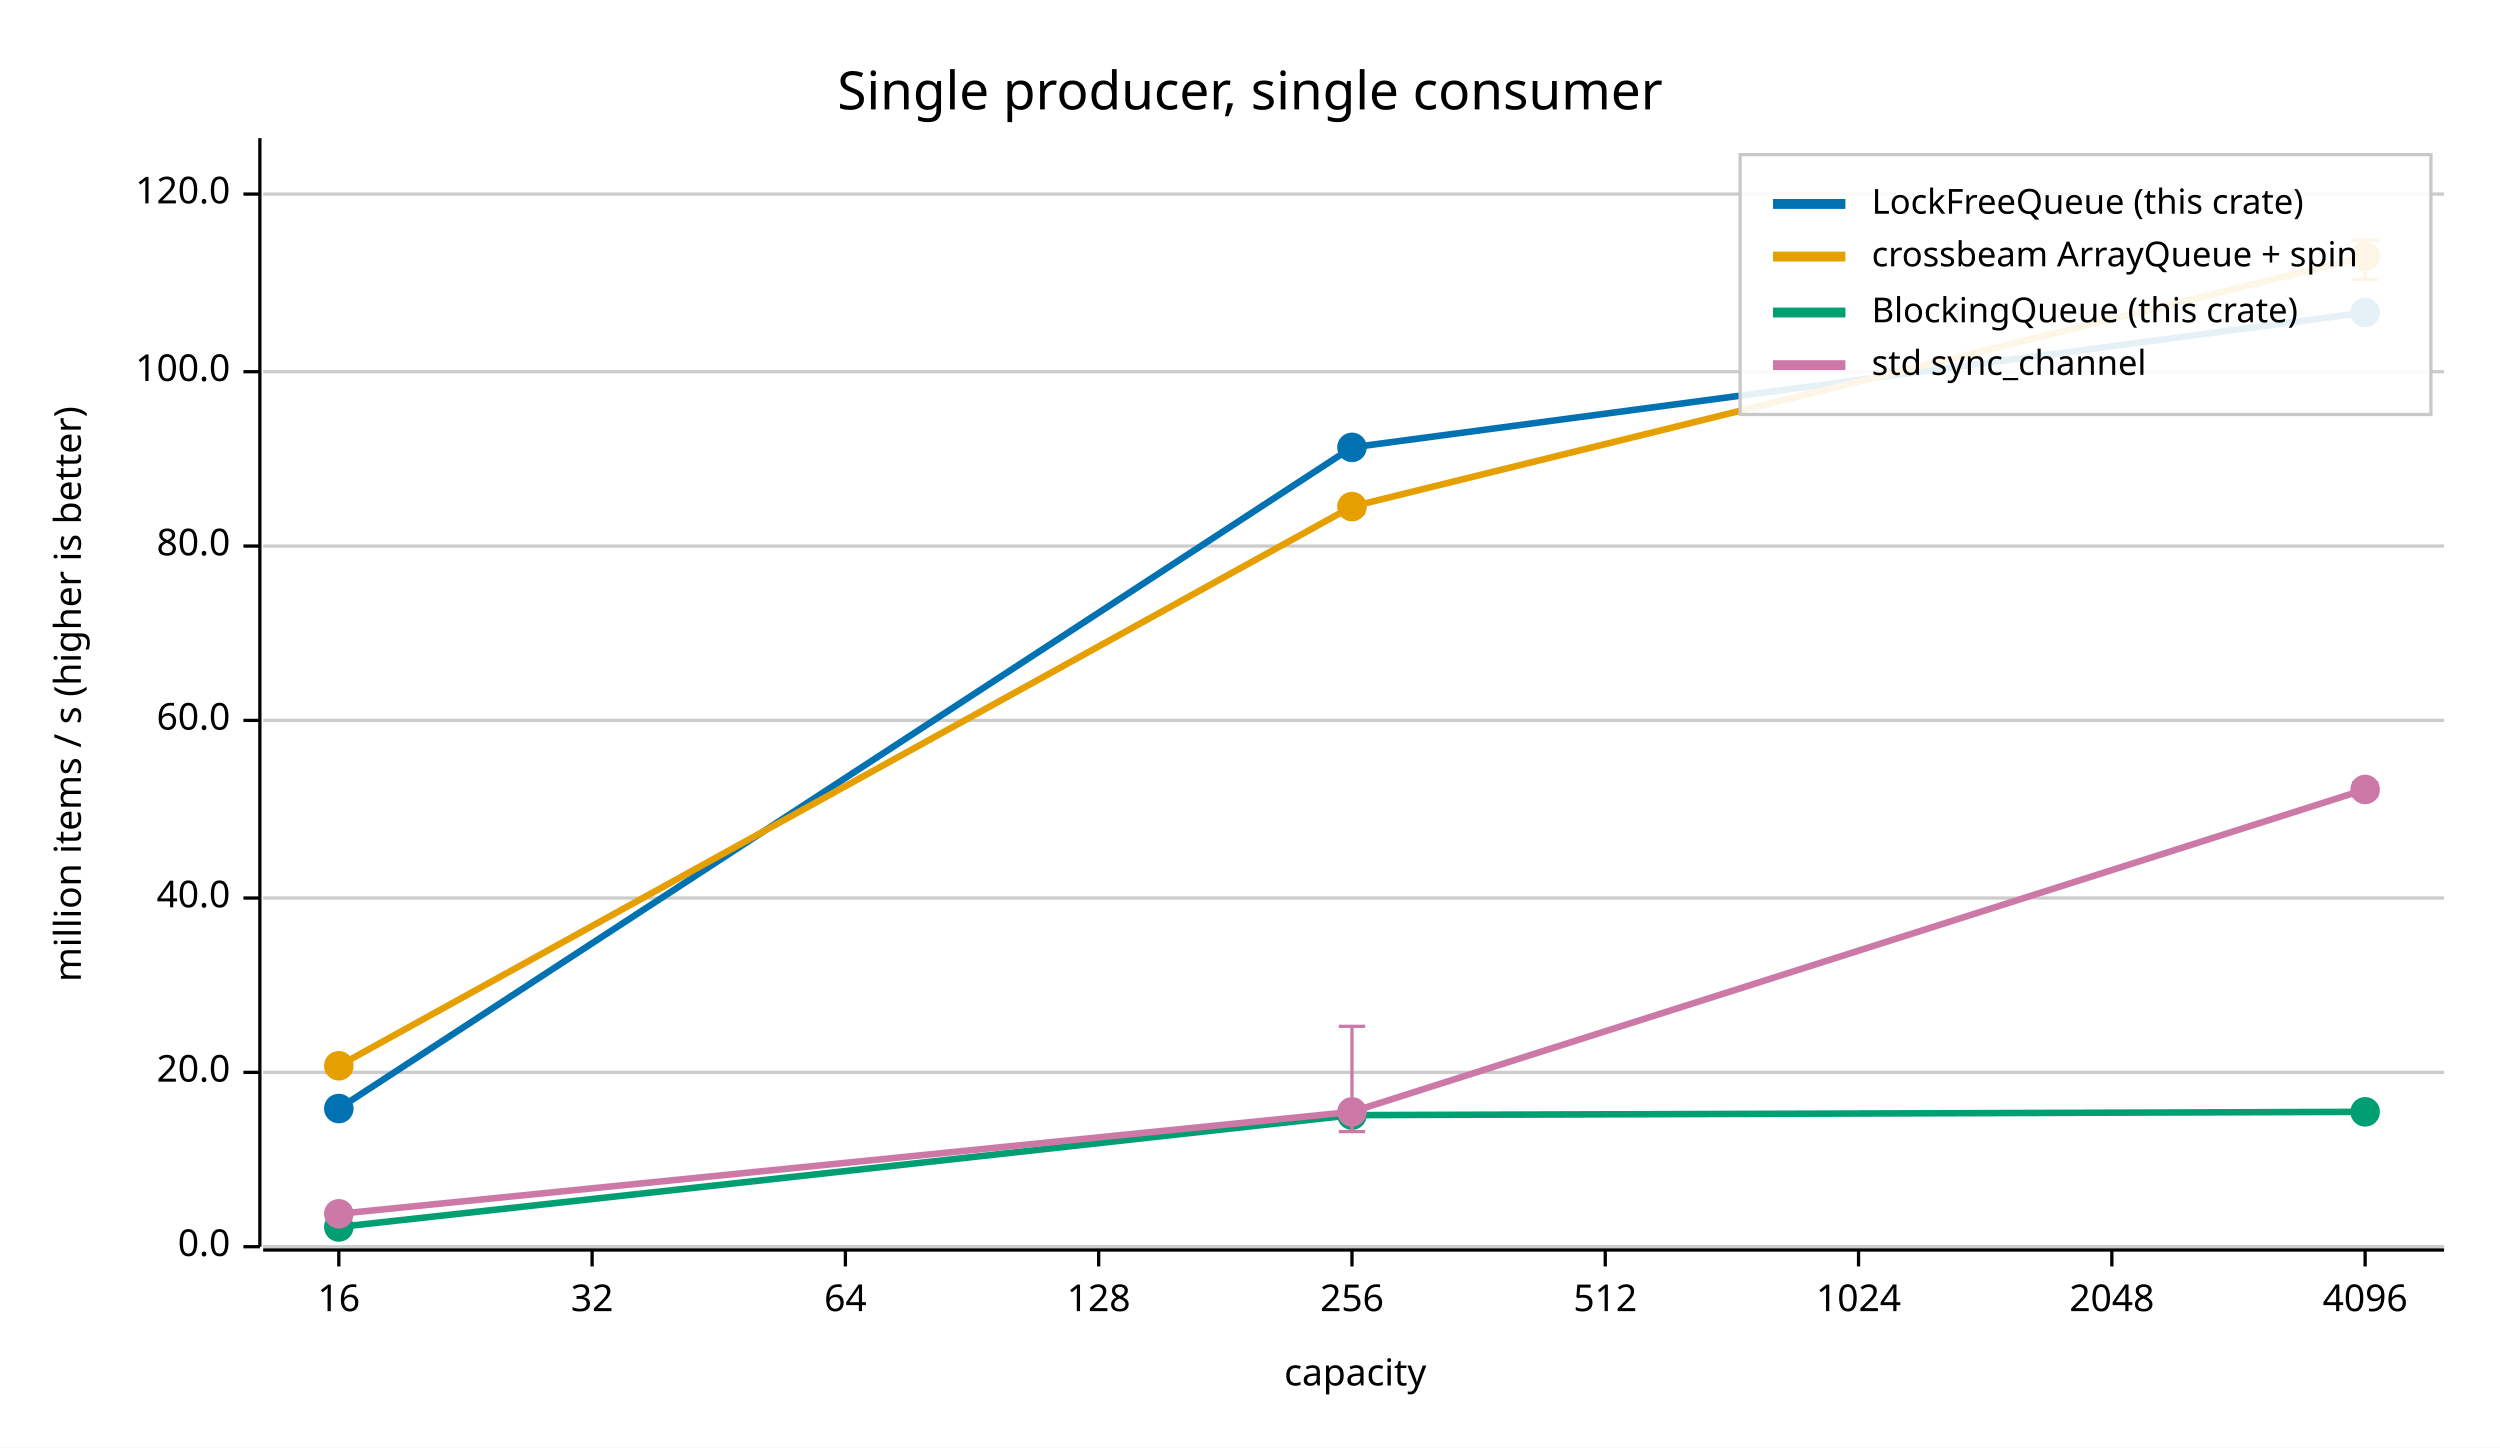
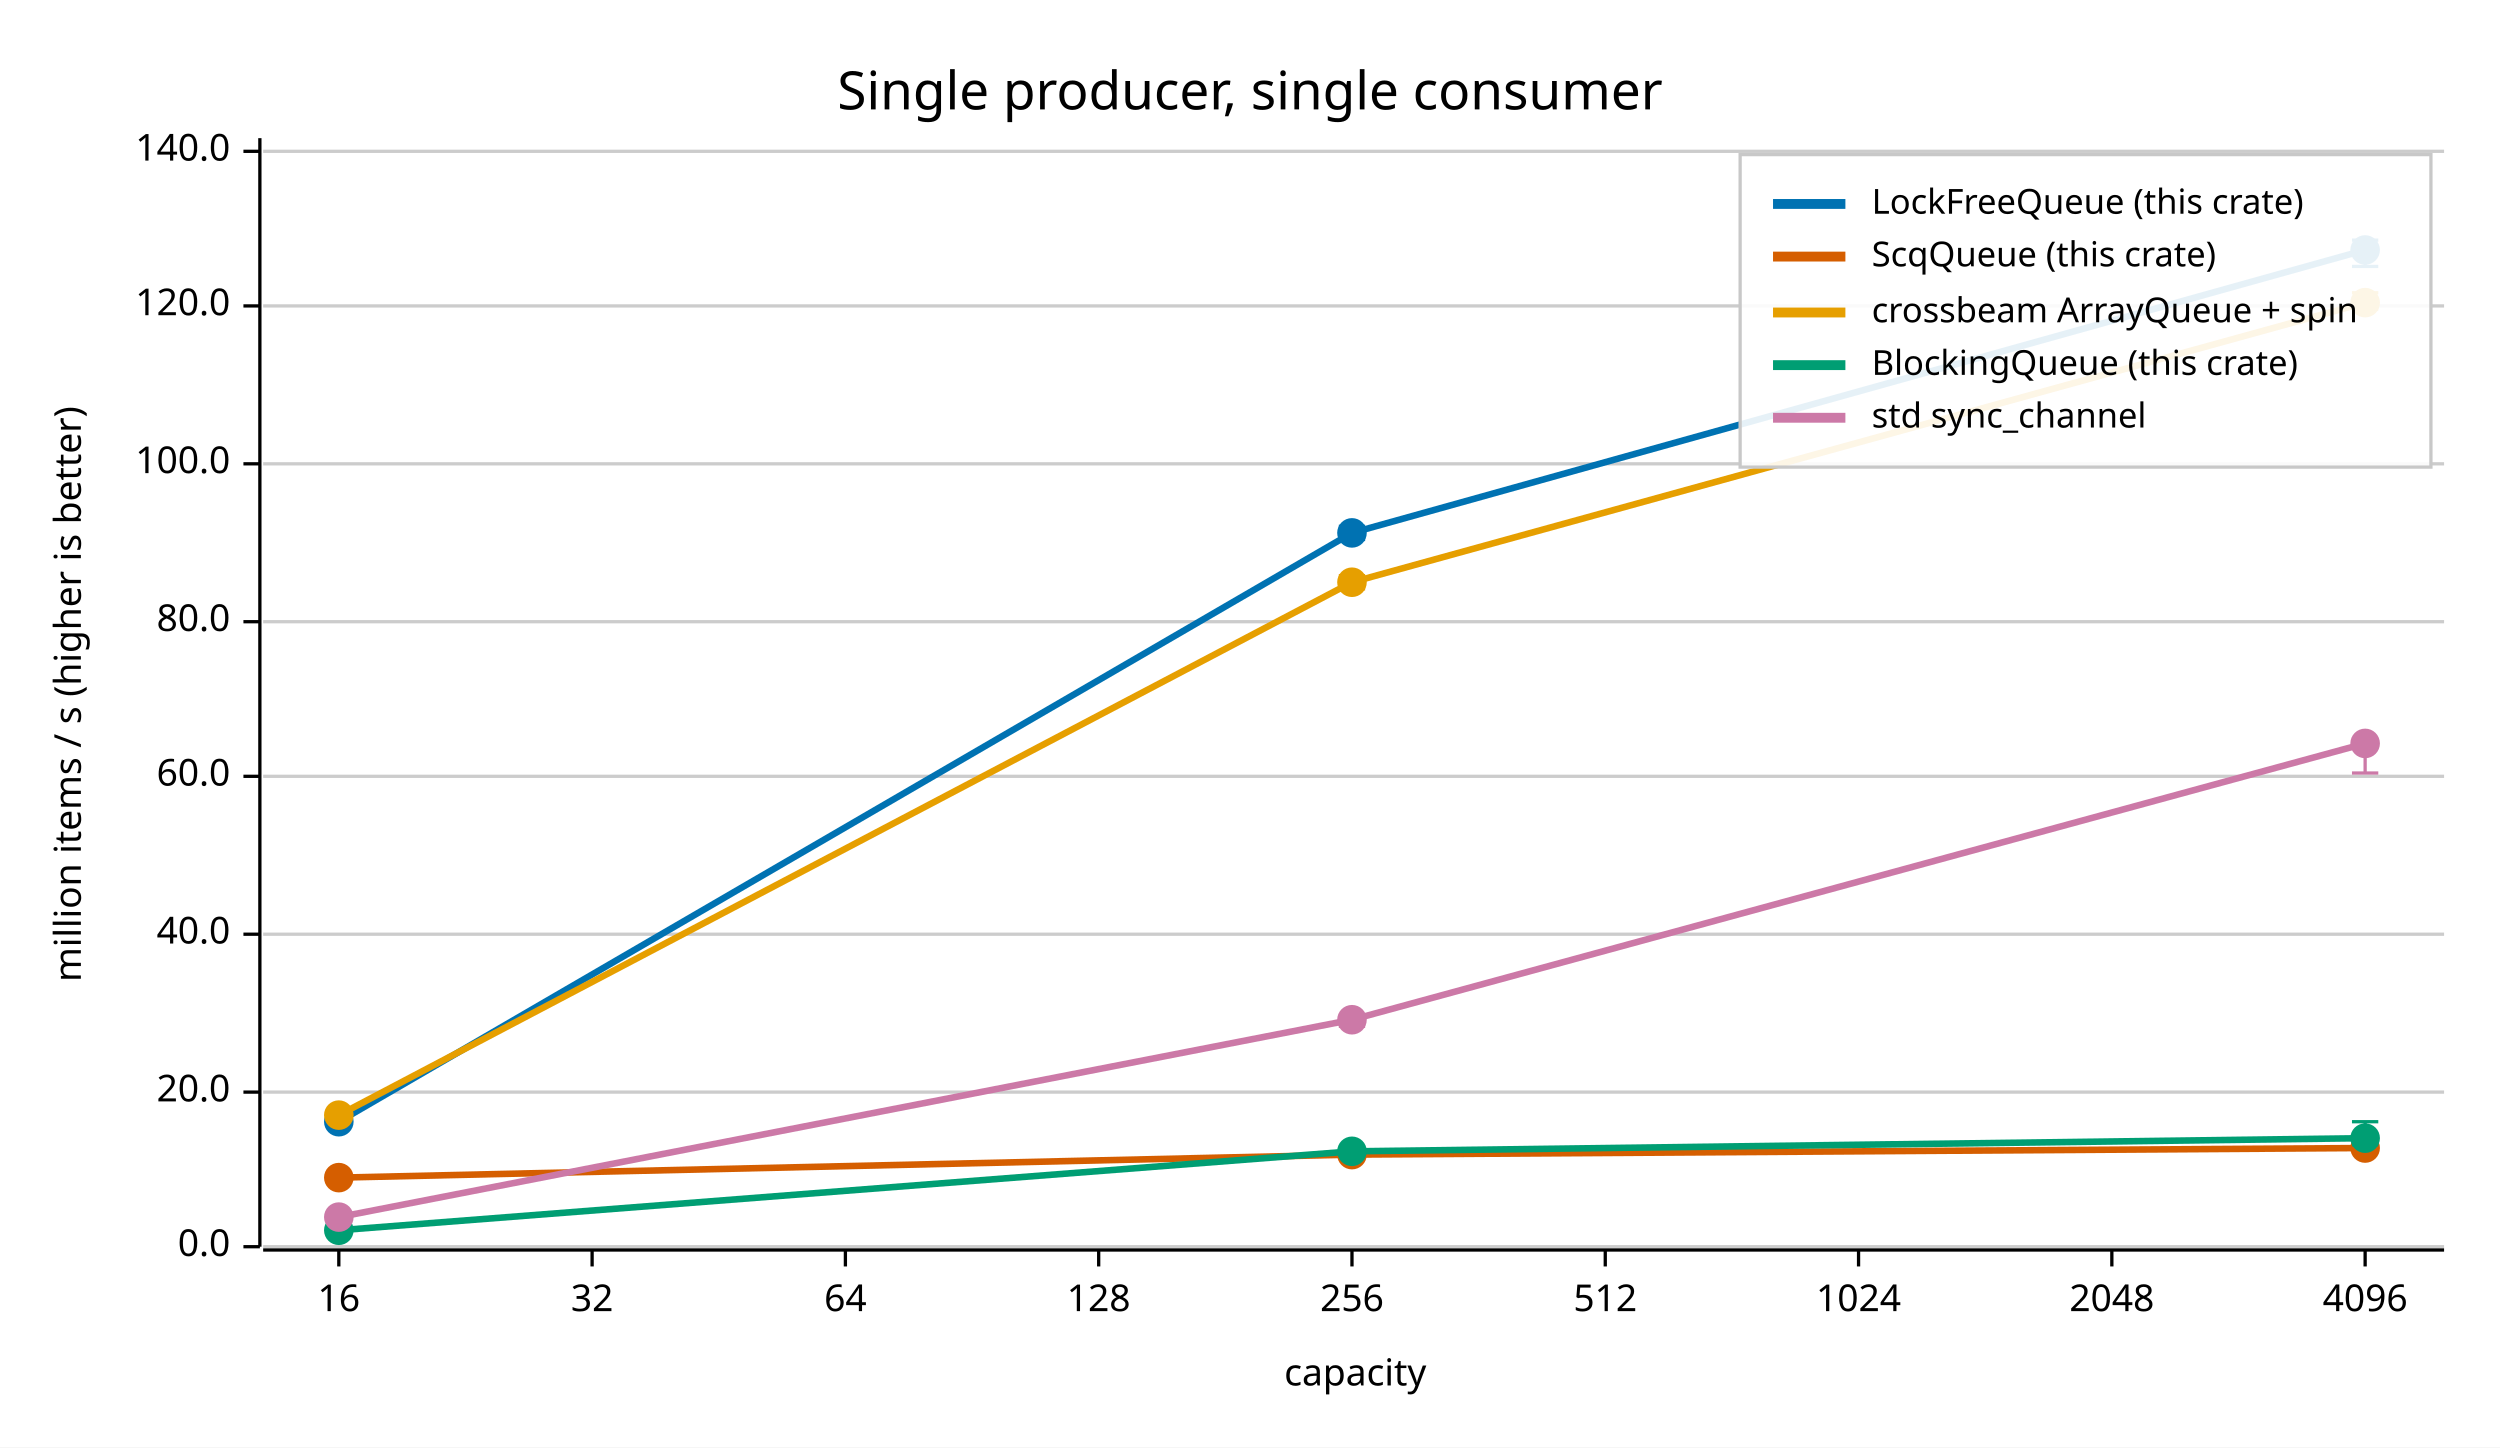
<svg xmlns="http://www.w3.org/2000/svg" width="760" height="440" viewBox="0 0 760 440">
  <rect x="0" y="0" width="760" height="440" opacity="1" fill="#FFFFFF" stroke="none" />
  <text x="380" y="21" dy="0.76em" text-anchor="middle" font-family="sans-serif" font-size="16.129" opacity="1" fill="#000000">
Single producer, single consumer
</text>
  <line opacity="1" stroke="#FFFFFF" stroke-width="1" x1="80" y1="379" x2="743" y2="379" />
-   <line opacity="1" stroke="#FFFFFF" stroke-width="1" x1="80" y1="374" x2="743" y2="374" />
-   <line opacity="1" stroke="#FFFFFF" stroke-width="1" x1="80" y1="369" x2="743" y2="369" />
-   <line opacity="1" stroke="#FFFFFF" stroke-width="1" x1="80" y1="363" x2="743" y2="363" />
-   <line opacity="1" stroke="#FFFFFF" stroke-width="1" x1="80" y1="358" x2="743" y2="358" />
-   <line opacity="1" stroke="#FFFFFF" stroke-width="1" x1="80" y1="353" x2="743" y2="353" />
-   <line opacity="1" stroke="#FFFFFF" stroke-width="1" x1="80" y1="347" x2="743" y2="347" />
-   <line opacity="1" stroke="#FFFFFF" stroke-width="1" x1="80" y1="342" x2="743" y2="342" />
+   <line opacity="1" stroke="#FFFFFF" stroke-width="1" x1="80" y1="375" x2="743" y2="375" />
+   <line opacity="1" stroke="#FFFFFF" stroke-width="1" x1="80" y1="370" x2="743" y2="370" />
+   <line opacity="1" stroke="#FFFFFF" stroke-width="1" x1="80" y1="365" x2="743" y2="365" />
+   <line opacity="1" stroke="#FFFFFF" stroke-width="1" x1="80" y1="360" x2="743" y2="360" />
+   <line opacity="1" stroke="#FFFFFF" stroke-width="1" x1="80" y1="356" x2="743" y2="356" />
+   <line opacity="1" stroke="#FFFFFF" stroke-width="1" x1="80" y1="351" x2="743" y2="351" />
+   <line opacity="1" stroke="#FFFFFF" stroke-width="1" x1="80" y1="346" x2="743" y2="346" />
+   <line opacity="1" stroke="#FFFFFF" stroke-width="1" x1="80" y1="341" x2="743" y2="341" />
  <line opacity="1" stroke="#FFFFFF" stroke-width="1" x1="80" y1="337" x2="743" y2="337" />
-   <line opacity="1" stroke="#FFFFFF" stroke-width="1" x1="80" y1="331" x2="743" y2="331" />
-   <line opacity="1" stroke="#FFFFFF" stroke-width="1" x1="80" y1="326" x2="743" y2="326" />
-   <line opacity="1" stroke="#FFFFFF" stroke-width="1" x1="80" y1="321" x2="743" y2="321" />
-   <line opacity="1" stroke="#FFFFFF" stroke-width="1" x1="80" y1="315" x2="743" y2="315" />
-   <line opacity="1" stroke="#FFFFFF" stroke-width="1" x1="80" y1="310" x2="743" y2="310" />
-   <line opacity="1" stroke="#FFFFFF" stroke-width="1" x1="80" y1="305" x2="743" y2="305" />
-   <line opacity="1" stroke="#FFFFFF" stroke-width="1" x1="80" y1="299" x2="743" y2="299" />
+   <line opacity="1" stroke="#FFFFFF" stroke-width="1" x1="80" y1="332" x2="743" y2="332" />
+   <line opacity="1" stroke="#FFFFFF" stroke-width="1" x1="80" y1="327" x2="743" y2="327" />
+   <line opacity="1" stroke="#FFFFFF" stroke-width="1" x1="80" y1="322" x2="743" y2="322" />
+   <line opacity="1" stroke="#FFFFFF" stroke-width="1" x1="80" y1="318" x2="743" y2="318" />
+   <line opacity="1" stroke="#FFFFFF" stroke-width="1" x1="80" y1="313" x2="743" y2="313" />
+   <line opacity="1" stroke="#FFFFFF" stroke-width="1" x1="80" y1="308" x2="743" y2="308" />
+   <line opacity="1" stroke="#FFFFFF" stroke-width="1" x1="80" y1="303" x2="743" y2="303" />
+   <line opacity="1" stroke="#FFFFFF" stroke-width="1" x1="80" y1="298" x2="743" y2="298" />
  <line opacity="1" stroke="#FFFFFF" stroke-width="1" x1="80" y1="294" x2="743" y2="294" />
  <line opacity="1" stroke="#FFFFFF" stroke-width="1" x1="80" y1="289" x2="743" y2="289" />
-   <line opacity="1" stroke="#FFFFFF" stroke-width="1" x1="80" y1="283" x2="743" y2="283" />
-   <line opacity="1" stroke="#FFFFFF" stroke-width="1" x1="80" y1="278" x2="743" y2="278" />
-   <line opacity="1" stroke="#FFFFFF" stroke-width="1" x1="80" y1="273" x2="743" y2="273" />
-   <line opacity="1" stroke="#FFFFFF" stroke-width="1" x1="80" y1="267" x2="743" y2="267" />
-   <line opacity="1" stroke="#FFFFFF" stroke-width="1" x1="80" y1="262" x2="743" y2="262" />
-   <line opacity="1" stroke="#FFFFFF" stroke-width="1" x1="80" y1="257" x2="743" y2="257" />
+   <line opacity="1" stroke="#FFFFFF" stroke-width="1" x1="80" y1="284" x2="743" y2="284" />
+   <line opacity="1" stroke="#FFFFFF" stroke-width="1" x1="80" y1="279" x2="743" y2="279" />
+   <line opacity="1" stroke="#FFFFFF" stroke-width="1" x1="80" y1="275" x2="743" y2="275" />
+   <line opacity="1" stroke="#FFFFFF" stroke-width="1" x1="80" y1="270" x2="743" y2="270" />
+   <line opacity="1" stroke="#FFFFFF" stroke-width="1" x1="80" y1="265" x2="743" y2="265" />
+   <line opacity="1" stroke="#FFFFFF" stroke-width="1" x1="80" y1="260" x2="743" y2="260" />
+   <line opacity="1" stroke="#FFFFFF" stroke-width="1" x1="80" y1="256" x2="743" y2="256" />
  <line opacity="1" stroke="#FFFFFF" stroke-width="1" x1="80" y1="251" x2="743" y2="251" />
  <line opacity="1" stroke="#FFFFFF" stroke-width="1" x1="80" y1="246" x2="743" y2="246" />
  <line opacity="1" stroke="#FFFFFF" stroke-width="1" x1="80" y1="241" x2="743" y2="241" />
-   <line opacity="1" stroke="#FFFFFF" stroke-width="1" x1="80" y1="235" x2="743" y2="235" />
-   <line opacity="1" stroke="#FFFFFF" stroke-width="1" x1="80" y1="230" x2="743" y2="230" />
-   <line opacity="1" stroke="#FFFFFF" stroke-width="1" x1="80" y1="225" x2="743" y2="225" />
-   <line opacity="1" stroke="#FFFFFF" stroke-width="1" x1="80" y1="219" x2="743" y2="219" />
-   <line opacity="1" stroke="#FFFFFF" stroke-width="1" x1="80" y1="214" x2="743" y2="214" />
-   <line opacity="1" stroke="#FFFFFF" stroke-width="1" x1="80" y1="209" x2="743" y2="209" />
+   <line opacity="1" stroke="#FFFFFF" stroke-width="1" x1="80" y1="236" x2="743" y2="236" />
+   <line opacity="1" stroke="#FFFFFF" stroke-width="1" x1="80" y1="232" x2="743" y2="232" />
+   <line opacity="1" stroke="#FFFFFF" stroke-width="1" x1="80" y1="227" x2="743" y2="227" />
+   <line opacity="1" stroke="#FFFFFF" stroke-width="1" x1="80" y1="222" x2="743" y2="222" />
+   <line opacity="1" stroke="#FFFFFF" stroke-width="1" x1="80" y1="217" x2="743" y2="217" />
+   <line opacity="1" stroke="#FFFFFF" stroke-width="1" x1="80" y1="213" x2="743" y2="213" />
+   <line opacity="1" stroke="#FFFFFF" stroke-width="1" x1="80" y1="208" x2="743" y2="208" />
  <line opacity="1" stroke="#FFFFFF" stroke-width="1" x1="80" y1="203" x2="743" y2="203" />
  <line opacity="1" stroke="#FFFFFF" stroke-width="1" x1="80" y1="198" x2="743" y2="198" />
-   <line opacity="1" stroke="#FFFFFF" stroke-width="1" x1="80" y1="193" x2="743" y2="193" />
-   <line opacity="1" stroke="#FFFFFF" stroke-width="1" x1="80" y1="187" x2="743" y2="187" />
-   <line opacity="1" stroke="#FFFFFF" stroke-width="1" x1="80" y1="182" x2="743" y2="182" />
-   <line opacity="1" stroke="#FFFFFF" stroke-width="1" x1="80" y1="177" x2="743" y2="177" />
-   <line opacity="1" stroke="#FFFFFF" stroke-width="1" x1="80" y1="171" x2="743" y2="171" />
-   <line opacity="1" stroke="#FFFFFF" stroke-width="1" x1="80" y1="166" x2="743" y2="166" />
-   <line opacity="1" stroke="#FFFFFF" stroke-width="1" x1="80" y1="161" x2="743" y2="161" />
+   <line opacity="1" stroke="#FFFFFF" stroke-width="1" x1="80" y1="194" x2="743" y2="194" />
+   <line opacity="1" stroke="#FFFFFF" stroke-width="1" x1="80" y1="189" x2="743" y2="189" />
+   <line opacity="1" stroke="#FFFFFF" stroke-width="1" x1="80" y1="184" x2="743" y2="184" />
+   <line opacity="1" stroke="#FFFFFF" stroke-width="1" x1="80" y1="179" x2="743" y2="179" />
+   <line opacity="1" stroke="#FFFFFF" stroke-width="1" x1="80" y1="174" x2="743" y2="174" />
+   <line opacity="1" stroke="#FFFFFF" stroke-width="1" x1="80" y1="170" x2="743" y2="170" />
+   <line opacity="1" stroke="#FFFFFF" stroke-width="1" x1="80" y1="165" x2="743" y2="165" />
+   <line opacity="1" stroke="#FFFFFF" stroke-width="1" x1="80" y1="160" x2="743" y2="160" />
  <line opacity="1" stroke="#FFFFFF" stroke-width="1" x1="80" y1="155" x2="743" y2="155" />
-   <line opacity="1" stroke="#FFFFFF" stroke-width="1" x1="80" y1="150" x2="743" y2="150" />
-   <line opacity="1" stroke="#FFFFFF" stroke-width="1" x1="80" y1="145" x2="743" y2="145" />
-   <line opacity="1" stroke="#FFFFFF" stroke-width="1" x1="80" y1="139" x2="743" y2="139" />
-   <line opacity="1" stroke="#FFFFFF" stroke-width="1" x1="80" y1="134" x2="743" y2="134" />
-   <line opacity="1" stroke="#FFFFFF" stroke-width="1" x1="80" y1="129" x2="743" y2="129" />
-   <line opacity="1" stroke="#FFFFFF" stroke-width="1" x1="80" y1="123" x2="743" y2="123" />
-   <line opacity="1" stroke="#FFFFFF" stroke-width="1" x1="80" y1="118" x2="743" y2="118" />
+   <line opacity="1" stroke="#FFFFFF" stroke-width="1" x1="80" y1="151" x2="743" y2="151" />
+   <line opacity="1" stroke="#FFFFFF" stroke-width="1" x1="80" y1="146" x2="743" y2="146" />
+   <line opacity="1" stroke="#FFFFFF" stroke-width="1" x1="80" y1="141" x2="743" y2="141" />
+   <line opacity="1" stroke="#FFFFFF" stroke-width="1" x1="80" y1="136" x2="743" y2="136" />
+   <line opacity="1" stroke="#FFFFFF" stroke-width="1" x1="80" y1="132" x2="743" y2="132" />
+   <line opacity="1" stroke="#FFFFFF" stroke-width="1" x1="80" y1="127" x2="743" y2="127" />
+   <line opacity="1" stroke="#FFFFFF" stroke-width="1" x1="80" y1="122" x2="743" y2="122" />
+   <line opacity="1" stroke="#FFFFFF" stroke-width="1" x1="80" y1="117" x2="743" y2="117" />
  <line opacity="1" stroke="#FFFFFF" stroke-width="1" x1="80" y1="113" x2="743" y2="113" />
-   <line opacity="1" stroke="#FFFFFF" stroke-width="1" x1="80" y1="107" x2="743" y2="107" />
-   <line opacity="1" stroke="#FFFFFF" stroke-width="1" x1="80" y1="102" x2="743" y2="102" />
-   <line opacity="1" stroke="#FFFFFF" stroke-width="1" x1="80" y1="97" x2="743" y2="97" />
-   <line opacity="1" stroke="#FFFFFF" stroke-width="1" x1="80" y1="91" x2="743" y2="91" />
-   <line opacity="1" stroke="#FFFFFF" stroke-width="1" x1="80" y1="86" x2="743" y2="86" />
-   <line opacity="1" stroke="#FFFFFF" stroke-width="1" x1="80" y1="81" x2="743" y2="81" />
-   <line opacity="1" stroke="#FFFFFF" stroke-width="1" x1="80" y1="75" x2="743" y2="75" />
+   <line opacity="1" stroke="#FFFFFF" stroke-width="1" x1="80" y1="108" x2="743" y2="108" />
+   <line opacity="1" stroke="#FFFFFF" stroke-width="1" x1="80" y1="103" x2="743" y2="103" />
+   <line opacity="1" stroke="#FFFFFF" stroke-width="1" x1="80" y1="98" x2="743" y2="98" />
+   <line opacity="1" stroke="#FFFFFF" stroke-width="1" x1="80" y1="93" x2="743" y2="93" />
+   <line opacity="1" stroke="#FFFFFF" stroke-width="1" x1="80" y1="89" x2="743" y2="89" />
+   <line opacity="1" stroke="#FFFFFF" stroke-width="1" x1="80" y1="84" x2="743" y2="84" />
+   <line opacity="1" stroke="#FFFFFF" stroke-width="1" x1="80" y1="79" x2="743" y2="79" />
+   <line opacity="1" stroke="#FFFFFF" stroke-width="1" x1="80" y1="74" x2="743" y2="74" />
  <line opacity="1" stroke="#FFFFFF" stroke-width="1" x1="80" y1="70" x2="743" y2="70" />
  <line opacity="1" stroke="#FFFFFF" stroke-width="1" x1="80" y1="65" x2="743" y2="65" />
-   <line opacity="1" stroke="#FFFFFF" stroke-width="1" x1="80" y1="59" x2="743" y2="59" />
-   <line opacity="1" stroke="#FFFFFF" stroke-width="1" x1="80" y1="54" x2="743" y2="54" />
-   <line opacity="1" stroke="#FFFFFF" stroke-width="1" x1="80" y1="49" x2="743" y2="49" />
-   <line opacity="1" stroke="#FFFFFF" stroke-width="1" x1="80" y1="43" x2="743" y2="43" />
+   <line opacity="1" stroke="#FFFFFF" stroke-width="1" x1="80" y1="60" x2="743" y2="60" />
+   <line opacity="1" stroke="#FFFFFF" stroke-width="1" x1="80" y1="55" x2="743" y2="55" />
+   <line opacity="1" stroke="#FFFFFF" stroke-width="1" x1="80" y1="51" x2="743" y2="51" />
+   <line opacity="1" stroke="#FFFFFF" stroke-width="1" x1="80" y1="46" x2="743" y2="46" />
  <text x="16" y="211" dy="0.76em" text-anchor="middle" font-family="sans-serif" font-size="11.29" opacity="1" fill="#000000" transform="rotate(270, 16, 211)">
million items / s (higher is better)
</text>
  <text x="412" y="424" dy="-0.5ex" text-anchor="middle" font-family="sans-serif" font-size="11.29" opacity="1" fill="#000000">
capacity
</text>
  <line opacity="0.2" stroke="#000000" stroke-width="1" x1="80" y1="379" x2="743" y2="379" />
-   <line opacity="0.2" stroke="#000000" stroke-width="1" x1="80" y1="326" x2="743" y2="326" />
-   <line opacity="0.2" stroke="#000000" stroke-width="1" x1="80" y1="273" x2="743" y2="273" />
-   <line opacity="0.2" stroke="#000000" stroke-width="1" x1="80" y1="219" x2="743" y2="219" />
-   <line opacity="0.2" stroke="#000000" stroke-width="1" x1="80" y1="166" x2="743" y2="166" />
-   <line opacity="0.2" stroke="#000000" stroke-width="1" x1="80" y1="113" x2="743" y2="113" />
-   <line opacity="0.2" stroke="#000000" stroke-width="1" x1="80" y1="59" x2="743" y2="59" />
+   <line opacity="0.2" stroke="#000000" stroke-width="1" x1="80" y1="332" x2="743" y2="332" />
+   <line opacity="0.2" stroke="#000000" stroke-width="1" x1="80" y1="284" x2="743" y2="284" />
+   <line opacity="0.2" stroke="#000000" stroke-width="1" x1="80" y1="236" x2="743" y2="236" />
+   <line opacity="0.2" stroke="#000000" stroke-width="1" x1="80" y1="189" x2="743" y2="189" />
+   <line opacity="0.2" stroke="#000000" stroke-width="1" x1="80" y1="141" x2="743" y2="141" />
+   <line opacity="0.2" stroke="#000000" stroke-width="1" x1="80" y1="93" x2="743" y2="93" />
+   <line opacity="0.2" stroke="#000000" stroke-width="1" x1="80" y1="46" x2="743" y2="46" />
  <polyline fill="none" opacity="1" stroke="#000000" stroke-width="1" points="79,42 79,379 " />
  <text x="70" y="379" dy="0.5ex" text-anchor="end" font-family="sans-serif" font-size="11.29" opacity="1" fill="#000000">
0.0
</text>
  <polyline fill="none" opacity="1" stroke="#000000" stroke-width="1" points="74,379 79,379 " />
-   <text x="70" y="326" dy="0.5ex" text-anchor="end" font-family="sans-serif" font-size="11.29" opacity="1" fill="#000000">
+   <text x="70" y="332" dy="0.5ex" text-anchor="end" font-family="sans-serif" font-size="11.29" opacity="1" fill="#000000">
20.0
</text>
-   <polyline fill="none" opacity="1" stroke="#000000" stroke-width="1" points="74,326 79,326 " />
-   <text x="70" y="273" dy="0.5ex" text-anchor="end" font-family="sans-serif" font-size="11.29" opacity="1" fill="#000000">
+   <polyline fill="none" opacity="1" stroke="#000000" stroke-width="1" points="74,332 79,332 " />
+   <text x="70" y="284" dy="0.5ex" text-anchor="end" font-family="sans-serif" font-size="11.29" opacity="1" fill="#000000">
40.0
</text>
-   <polyline fill="none" opacity="1" stroke="#000000" stroke-width="1" points="74,273 79,273 " />
-   <text x="70" y="219" dy="0.5ex" text-anchor="end" font-family="sans-serif" font-size="11.29" opacity="1" fill="#000000">
+   <polyline fill="none" opacity="1" stroke="#000000" stroke-width="1" points="74,284 79,284 " />
+   <text x="70" y="236" dy="0.5ex" text-anchor="end" font-family="sans-serif" font-size="11.29" opacity="1" fill="#000000">
60.0
</text>
-   <polyline fill="none" opacity="1" stroke="#000000" stroke-width="1" points="74,219 79,219 " />
-   <text x="70" y="166" dy="0.5ex" text-anchor="end" font-family="sans-serif" font-size="11.29" opacity="1" fill="#000000">
+   <polyline fill="none" opacity="1" stroke="#000000" stroke-width="1" points="74,236 79,236 " />
+   <text x="70" y="189" dy="0.5ex" text-anchor="end" font-family="sans-serif" font-size="11.29" opacity="1" fill="#000000">
80.0
</text>
-   <polyline fill="none" opacity="1" stroke="#000000" stroke-width="1" points="74,166 79,166 " />
-   <text x="70" y="113" dy="0.5ex" text-anchor="end" font-family="sans-serif" font-size="11.29" opacity="1" fill="#000000">
+   <polyline fill="none" opacity="1" stroke="#000000" stroke-width="1" points="74,189 79,189 " />
+   <text x="70" y="141" dy="0.5ex" text-anchor="end" font-family="sans-serif" font-size="11.29" opacity="1" fill="#000000">
100.0
</text>
-   <polyline fill="none" opacity="1" stroke="#000000" stroke-width="1" points="74,113 79,113 " />
-   <text x="70" y="59" dy="0.5ex" text-anchor="end" font-family="sans-serif" font-size="11.29" opacity="1" fill="#000000">
+   <polyline fill="none" opacity="1" stroke="#000000" stroke-width="1" points="74,141 79,141 " />
+   <text x="70" y="93" dy="0.5ex" text-anchor="end" font-family="sans-serif" font-size="11.29" opacity="1" fill="#000000">
120.0
</text>
-   <polyline fill="none" opacity="1" stroke="#000000" stroke-width="1" points="74,59 79,59 " />
+   <polyline fill="none" opacity="1" stroke="#000000" stroke-width="1" points="74,93 79,93 " />
+   <text x="70" y="46" dy="0.5ex" text-anchor="end" font-family="sans-serif" font-size="11.29" opacity="1" fill="#000000">
+ 140.0
+ </text>
+   <polyline fill="none" opacity="1" stroke="#000000" stroke-width="1" points="74,46 79,46 " />
  <polyline fill="none" opacity="1" stroke="#000000" stroke-width="1" points="80,380 743,380 " />
  <text x="103" y="390" dy="0.76em" text-anchor="middle" font-family="sans-serif" font-size="11.29" opacity="1" fill="#000000">
16
</text>
  <polyline fill="none" opacity="1" stroke="#000000" stroke-width="1" points="103,380 103,385 " />
  <text x="180" y="390" dy="0.76em" text-anchor="middle" font-family="sans-serif" font-size="11.29" opacity="1" fill="#000000">
32
</text>
  <polyline fill="none" opacity="1" stroke="#000000" stroke-width="1" points="180,380 180,385 " />
  <text x="257" y="390" dy="0.76em" text-anchor="middle" font-family="sans-serif" font-size="11.29" opacity="1" fill="#000000">
64
</text>
  <polyline fill="none" opacity="1" stroke="#000000" stroke-width="1" points="257,380 257,385 " />
  <text x="334" y="390" dy="0.76em" text-anchor="middle" font-family="sans-serif" font-size="11.29" opacity="1" fill="#000000">
128
</text>
  <polyline fill="none" opacity="1" stroke="#000000" stroke-width="1" points="334,380 334,385 " />
  <text x="411" y="390" dy="0.76em" text-anchor="middle" font-family="sans-serif" font-size="11.29" opacity="1" fill="#000000">
256
</text>
  <polyline fill="none" opacity="1" stroke="#000000" stroke-width="1" points="411,380 411,385 " />
  <text x="488" y="390" dy="0.76em" text-anchor="middle" font-family="sans-serif" font-size="11.29" opacity="1" fill="#000000">
512
</text>
  <polyline fill="none" opacity="1" stroke="#000000" stroke-width="1" points="488,380 488,385 " />
  <text x="565" y="390" dy="0.76em" text-anchor="middle" font-family="sans-serif" font-size="11.29" opacity="1" fill="#000000">
1024
</text>
  <polyline fill="none" opacity="1" stroke="#000000" stroke-width="1" points="565,380 565,385 " />
  <text x="642" y="390" dy="0.76em" text-anchor="middle" font-family="sans-serif" font-size="11.29" opacity="1" fill="#000000">
2048
</text>
  <polyline fill="none" opacity="1" stroke="#000000" stroke-width="1" points="642,380 642,385 " />
  <text x="719" y="390" dy="0.76em" text-anchor="middle" font-family="sans-serif" font-size="11.29" opacity="1" fill="#000000">
4096
</text>
  <polyline fill="none" opacity="1" stroke="#000000" stroke-width="1" points="719,380 719,385 " />
-   <polyline fill="none" opacity="1" stroke="#0072B2" stroke-width="2" points="103,337 411,136 719,95 " />
-   <circle cx="103" cy="337" r="4" opacity="1" fill="#0072B2" stroke="none" stroke-width="1" />
-   <circle cx="411" cy="136" r="4" opacity="1" fill="#0072B2" stroke="none" stroke-width="1" />
-   <circle cx="719" cy="95" r="4" opacity="1" fill="#0072B2" stroke="none" stroke-width="1" />
-   <line opacity="1" stroke="#0072B2" stroke-width="1" x1="99" y1="337" x2="107" y2="337" />
-   <line opacity="1" stroke="#0072B2" stroke-width="1" x1="99" y1="337" x2="107" y2="337" />
-   <line opacity="1" stroke="#0072B2" stroke-width="1" x1="103" y1="337" x2="103" y2="337" />
-   <circle cx="103" cy="337" r="4" opacity="1" fill="none" stroke="#0072B2" stroke-width="1" />
-   <line opacity="1" stroke="#0072B2" stroke-width="1" x1="407" y1="137" x2="415" y2="137" />
-   <line opacity="1" stroke="#0072B2" stroke-width="1" x1="407" y1="135" x2="415" y2="135" />
-   <line opacity="1" stroke="#0072B2" stroke-width="1" x1="411" y1="137" x2="411" y2="135" />
-   <circle cx="411" cy="136" r="4" opacity="1" fill="none" stroke="#0072B2" stroke-width="1" />
-   <line opacity="1" stroke="#0072B2" stroke-width="1" x1="715" y1="97" x2="723" y2="97" />
-   <line opacity="1" stroke="#0072B2" stroke-width="1" x1="715" y1="93" x2="723" y2="93" />
-   <line opacity="1" stroke="#0072B2" stroke-width="1" x1="719" y1="97" x2="719" y2="93" />
-   <circle cx="719" cy="95" r="4" opacity="1" fill="none" stroke="#0072B2" stroke-width="1" />
-   <polyline fill="none" opacity="1" stroke="#E69F00" stroke-width="2" points="103,324 411,154 719,78 " />
-   <circle cx="103" cy="324" r="4" opacity="1" fill="#E69F00" stroke="none" stroke-width="1" />
-   <circle cx="411" cy="154" r="4" opacity="1" fill="#E69F00" stroke="none" stroke-width="1" />
-   <circle cx="719" cy="78" r="4" opacity="1" fill="#E69F00" stroke="none" stroke-width="1" />
-   <line opacity="1" stroke="#E69F00" stroke-width="1" x1="99" y1="326" x2="107" y2="326" />
-   <line opacity="1" stroke="#E69F00" stroke-width="1" x1="99" y1="323" x2="107" y2="323" />
-   <line opacity="1" stroke="#E69F00" stroke-width="1" x1="103" y1="326" x2="103" y2="323" />
-   <circle cx="103" cy="324" r="4" opacity="1" fill="none" stroke="#E69F00" stroke-width="1" />
-   <line opacity="1" stroke="#E69F00" stroke-width="1" x1="407" y1="156" x2="415" y2="156" />
-   <line opacity="1" stroke="#E69F00" stroke-width="1" x1="407" y1="153" x2="415" y2="153" />
-   <line opacity="1" stroke="#E69F00" stroke-width="1" x1="411" y1="156" x2="411" y2="153" />
-   <circle cx="411" cy="154" r="4" opacity="1" fill="none" stroke="#E69F00" stroke-width="1" />
-   <line opacity="1" stroke="#E69F00" stroke-width="1" x1="715" y1="85" x2="723" y2="85" />
-   <line opacity="1" stroke="#E69F00" stroke-width="1" x1="715" y1="73" x2="723" y2="73" />
-   <line opacity="1" stroke="#E69F00" stroke-width="1" x1="719" y1="85" x2="719" y2="73" />
-   <circle cx="719" cy="78" r="4" opacity="1" fill="none" stroke="#E69F00" stroke-width="1" />
-   <polyline fill="none" opacity="1" stroke="#009E73" stroke-width="2" points="103,373 411,339 719,338 " />
-   <circle cx="103" cy="373" r="4" opacity="1" fill="#009E73" stroke="none" stroke-width="1" />
-   <circle cx="411" cy="339" r="4" opacity="1" fill="#009E73" stroke="none" stroke-width="1" />
-   <circle cx="719" cy="338" r="4" opacity="1" fill="#009E73" stroke="none" stroke-width="1" />
-   <line opacity="1" stroke="#009E73" stroke-width="1" x1="99" y1="373" x2="107" y2="373" />
-   <line opacity="1" stroke="#009E73" stroke-width="1" x1="99" y1="373" x2="107" y2="373" />
-   <line opacity="1" stroke="#009E73" stroke-width="1" x1="103" y1="373" x2="103" y2="373" />
-   <circle cx="103" cy="373" r="4" opacity="1" fill="none" stroke="#009E73" stroke-width="1" />
-   <line opacity="1" stroke="#009E73" stroke-width="1" x1="407" y1="340" x2="415" y2="340" />
-   <line opacity="1" stroke="#009E73" stroke-width="1" x1="407" y1="339" x2="415" y2="339" />
-   <line opacity="1" stroke="#009E73" stroke-width="1" x1="411" y1="340" x2="411" y2="339" />
-   <circle cx="411" cy="339" r="4" opacity="1" fill="none" stroke="#009E73" stroke-width="1" />
-   <line opacity="1" stroke="#009E73" stroke-width="1" x1="715" y1="339" x2="723" y2="339" />
-   <line opacity="1" stroke="#009E73" stroke-width="1" x1="715" y1="338" x2="723" y2="338" />
-   <line opacity="1" stroke="#009E73" stroke-width="1" x1="719" y1="339" x2="719" y2="338" />
-   <circle cx="719" cy="338" r="4" opacity="1" fill="none" stroke="#009E73" stroke-width="1" />
-   <polyline fill="none" opacity="1" stroke="#CC79A7" stroke-width="2" points="103,369 411,338 719,240 " />
-   <circle cx="103" cy="369" r="4" opacity="1" fill="#CC79A7" stroke="none" stroke-width="1" />
-   <circle cx="411" cy="338" r="4" opacity="1" fill="#CC79A7" stroke="none" stroke-width="1" />
-   <circle cx="719" cy="240" r="4" opacity="1" fill="#CC79A7" stroke="none" stroke-width="1" />
-   <line opacity="1" stroke="#CC79A7" stroke-width="1" x1="99" y1="369" x2="107" y2="369" />
-   <line opacity="1" stroke="#CC79A7" stroke-width="1" x1="99" y1="369" x2="107" y2="369" />
-   <line opacity="1" stroke="#CC79A7" stroke-width="1" x1="103" y1="369" x2="103" y2="369" />
-   <circle cx="103" cy="369" r="4" opacity="1" fill="none" stroke="#CC79A7" stroke-width="1" />
-   <line opacity="1" stroke="#CC79A7" stroke-width="1" x1="407" y1="344" x2="415" y2="344" />
+   <polyline fill="none" opacity="1" stroke="#0072B2" stroke-width="2" points="103,341 411,162 719,76 " />
+   <circle cx="103" cy="341" r="4" opacity="1" fill="#0072B2" stroke="none" stroke-width="1" />
+   <circle cx="411" cy="162" r="4" opacity="1" fill="#0072B2" stroke="none" stroke-width="1" />
+   <circle cx="719" cy="76" r="4" opacity="1" fill="#0072B2" stroke="none" stroke-width="1" />
+   <line opacity="1" stroke="#0072B2" stroke-width="1" x1="99" y1="342" x2="107" y2="342" />
+   <line opacity="1" stroke="#0072B2" stroke-width="1" x1="99" y1="341" x2="107" y2="341" />
+   <line opacity="1" stroke="#0072B2" stroke-width="1" x1="103" y1="342" x2="103" y2="341" />
+   <circle cx="103" cy="341" r="4" opacity="1" fill="none" stroke="#0072B2" stroke-width="1" />
+   <line opacity="1" stroke="#0072B2" stroke-width="1" x1="407" y1="164" x2="415" y2="164" />
+   <line opacity="1" stroke="#0072B2" stroke-width="1" x1="407" y1="160" x2="415" y2="160" />
+   <line opacity="1" stroke="#0072B2" stroke-width="1" x1="411" y1="164" x2="411" y2="160" />
+   <circle cx="411" cy="162" r="4" opacity="1" fill="none" stroke="#0072B2" stroke-width="1" />
+   <line opacity="1" stroke="#0072B2" stroke-width="1" x1="715" y1="81" x2="723" y2="81" />
+   <line opacity="1" stroke="#0072B2" stroke-width="1" x1="715" y1="73" x2="723" y2="73" />
+   <line opacity="1" stroke="#0072B2" stroke-width="1" x1="719" y1="81" x2="719" y2="73" />
+   <circle cx="719" cy="76" r="4" opacity="1" fill="none" stroke="#0072B2" stroke-width="1" />
+   <polyline fill="none" opacity="1" stroke="#D55E00" stroke-width="2" points="103,358 411,351 719,349 " />
+   <circle cx="103" cy="358" r="4" opacity="1" fill="#D55E00" stroke="none" stroke-width="1" />
+   <circle cx="411" cy="351" r="4" opacity="1" fill="#D55E00" stroke="none" stroke-width="1" />
+   <circle cx="719" cy="349" r="4" opacity="1" fill="#D55E00" stroke="none" stroke-width="1" />
+   <line opacity="1" stroke="#D55E00" stroke-width="1" x1="99" y1="358" x2="107" y2="358" />
+   <line opacity="1" stroke="#D55E00" stroke-width="1" x1="99" y1="358" x2="107" y2="358" />
+   <line opacity="1" stroke="#D55E00" stroke-width="1" x1="103" y1="358" x2="103" y2="358" />
+   <circle cx="103" cy="358" r="4" opacity="1" fill="none" stroke="#D55E00" stroke-width="1" />
+   <line opacity="1" stroke="#D55E00" stroke-width="1" x1="407" y1="351" x2="415" y2="351" />
+   <line opacity="1" stroke="#D55E00" stroke-width="1" x1="407" y1="351" x2="415" y2="351" />
+   <line opacity="1" stroke="#D55E00" stroke-width="1" x1="411" y1="351" x2="411" y2="351" />
+   <circle cx="411" cy="351" r="4" opacity="1" fill="none" stroke="#D55E00" stroke-width="1" />
+   <line opacity="1" stroke="#D55E00" stroke-width="1" x1="715" y1="350" x2="723" y2="350" />
+   <line opacity="1" stroke="#D55E00" stroke-width="1" x1="715" y1="348" x2="723" y2="348" />
+   <line opacity="1" stroke="#D55E00" stroke-width="1" x1="719" y1="350" x2="719" y2="348" />
+   <circle cx="719" cy="349" r="4" opacity="1" fill="none" stroke="#D55E00" stroke-width="1" />
+   <polyline fill="none" opacity="1" stroke="#E69F00" stroke-width="2" points="103,339 411,177 719,92 " />
+   <circle cx="103" cy="339" r="4" opacity="1" fill="#E69F00" stroke="none" stroke-width="1" />
+   <circle cx="411" cy="177" r="4" opacity="1" fill="#E69F00" stroke="none" stroke-width="1" />
+   <circle cx="719" cy="92" r="4" opacity="1" fill="#E69F00" stroke="none" stroke-width="1" />
+   <line opacity="1" stroke="#E69F00" stroke-width="1" x1="99" y1="340" x2="107" y2="340" />
+   <line opacity="1" stroke="#E69F00" stroke-width="1" x1="99" y1="339" x2="107" y2="339" />
+   <line opacity="1" stroke="#E69F00" stroke-width="1" x1="103" y1="340" x2="103" y2="339" />
+   <circle cx="103" cy="339" r="4" opacity="1" fill="none" stroke="#E69F00" stroke-width="1" />
+   <line opacity="1" stroke="#E69F00" stroke-width="1" x1="407" y1="179" x2="415" y2="179" />
+   <line opacity="1" stroke="#E69F00" stroke-width="1" x1="407" y1="175" x2="415" y2="175" />
+   <line opacity="1" stroke="#E69F00" stroke-width="1" x1="411" y1="179" x2="411" y2="175" />
+   <circle cx="411" cy="177" r="4" opacity="1" fill="none" stroke="#E69F00" stroke-width="1" />
+   <line opacity="1" stroke="#E69F00" stroke-width="1" x1="715" y1="94" x2="723" y2="94" />
+   <line opacity="1" stroke="#E69F00" stroke-width="1" x1="715" y1="89" x2="723" y2="89" />
+   <line opacity="1" stroke="#E69F00" stroke-width="1" x1="719" y1="94" x2="719" y2="89" />
+   <circle cx="719" cy="92" r="4" opacity="1" fill="none" stroke="#E69F00" stroke-width="1" />
+   <polyline fill="none" opacity="1" stroke="#009E73" stroke-width="2" points="103,374 411,350 719,346 " />
+   <circle cx="103" cy="374" r="4" opacity="1" fill="#009E73" stroke="none" stroke-width="1" />
+   <circle cx="411" cy="350" r="4" opacity="1" fill="#009E73" stroke="none" stroke-width="1" />
+   <circle cx="719" cy="346" r="4" opacity="1" fill="#009E73" stroke="none" stroke-width="1" />
+   <line opacity="1" stroke="#009E73" stroke-width="1" x1="99" y1="374" x2="107" y2="374" />
+   <line opacity="1" stroke="#009E73" stroke-width="1" x1="99" y1="374" x2="107" y2="374" />
+   <line opacity="1" stroke="#009E73" stroke-width="1" x1="103" y1="374" x2="103" y2="374" />
+   <circle cx="103" cy="374" r="4" opacity="1" fill="none" stroke="#009E73" stroke-width="1" />
+   <line opacity="1" stroke="#009E73" stroke-width="1" x1="407" y1="351" x2="415" y2="351" />
+   <line opacity="1" stroke="#009E73" stroke-width="1" x1="407" y1="350" x2="415" y2="350" />
+   <line opacity="1" stroke="#009E73" stroke-width="1" x1="411" y1="351" x2="411" y2="350" />
+   <circle cx="411" cy="350" r="4" opacity="1" fill="none" stroke="#009E73" stroke-width="1" />
+   <line opacity="1" stroke="#009E73" stroke-width="1" x1="715" y1="348" x2="723" y2="348" />
+   <line opacity="1" stroke="#009E73" stroke-width="1" x1="715" y1="341" x2="723" y2="341" />
+   <line opacity="1" stroke="#009E73" stroke-width="1" x1="719" y1="348" x2="719" y2="341" />
+   <circle cx="719" cy="346" r="4" opacity="1" fill="none" stroke="#009E73" stroke-width="1" />
+   <polyline fill="none" opacity="1" stroke="#CC79A7" stroke-width="2" points="103,370 411,310 719,226 " />
+   <circle cx="103" cy="370" r="4" opacity="1" fill="#CC79A7" stroke="none" stroke-width="1" />
+   <circle cx="411" cy="310" r="4" opacity="1" fill="#CC79A7" stroke="none" stroke-width="1" />
+   <circle cx="719" cy="226" r="4" opacity="1" fill="#CC79A7" stroke="none" stroke-width="1" />
+   <line opacity="1" stroke="#CC79A7" stroke-width="1" x1="99" y1="370" x2="107" y2="370" />
+   <line opacity="1" stroke="#CC79A7" stroke-width="1" x1="99" y1="370" x2="107" y2="370" />
+   <line opacity="1" stroke="#CC79A7" stroke-width="1" x1="103" y1="370" x2="103" y2="370" />
+   <circle cx="103" cy="370" r="4" opacity="1" fill="none" stroke="#CC79A7" stroke-width="1" />
  <line opacity="1" stroke="#CC79A7" stroke-width="1" x1="407" y1="312" x2="415" y2="312" />
-   <line opacity="1" stroke="#CC79A7" stroke-width="1" x1="411" y1="344" x2="411" y2="312" />
-   <circle cx="411" cy="338" r="4" opacity="1" fill="none" stroke="#CC79A7" stroke-width="1" />
-   <line opacity="1" stroke="#CC79A7" stroke-width="1" x1="715" y1="242" x2="723" y2="242" />
-   <line opacity="1" stroke="#CC79A7" stroke-width="1" x1="715" y1="238" x2="723" y2="238" />
-   <line opacity="1" stroke="#CC79A7" stroke-width="1" x1="719" y1="242" x2="719" y2="238" />
-   <circle cx="719" cy="240" r="4" opacity="1" fill="none" stroke="#CC79A7" stroke-width="1" />
-   <rect x="529" y="47" width="210" height="79" opacity="0.9" fill="#FFFFFF" stroke="none" />
-   <rect x="529" y="47" width="210" height="79" opacity="1" fill="none" stroke="#C8C8C8" />
+   <line opacity="1" stroke="#CC79A7" stroke-width="1" x1="407" y1="309" x2="415" y2="309" />
+   <line opacity="1" stroke="#CC79A7" stroke-width="1" x1="411" y1="312" x2="411" y2="309" />
+   <circle cx="411" cy="310" r="4" opacity="1" fill="none" stroke="#CC79A7" stroke-width="1" />
+   <line opacity="1" stroke="#CC79A7" stroke-width="1" x1="715" y1="235" x2="723" y2="235" />
+   <line opacity="1" stroke="#CC79A7" stroke-width="1" x1="715" y1="225" x2="723" y2="225" />
+   <line opacity="1" stroke="#CC79A7" stroke-width="1" x1="719" y1="235" x2="719" y2="225" />
+   <circle cx="719" cy="226" r="4" opacity="1" fill="none" stroke="#CC79A7" stroke-width="1" />
+   <rect x="529" y="47" width="210" height="95" opacity="0.9" fill="#FFFFFF" stroke="none" />
+   <rect x="529" y="47" width="210" height="95" opacity="1" fill="none" stroke="#C8C8C8" />
  <text x="569" y="57" dy="0.76em" text-anchor="start" font-family="sans-serif" font-size="10.484" opacity="1" fill="#000000">
LockFreeQueue (this crate)
</text>
  <text x="569" y="73" dy="0.76em" text-anchor="start" font-family="sans-serif" font-size="10.484" opacity="1" fill="#000000">
+ ScqQueue (this crate)
+ </text>
+   <text x="569" y="90" dy="0.76em" text-anchor="start" font-family="sans-serif" font-size="10.484" opacity="1" fill="#000000">
crossbeam ArrayQueue + spin
</text>
-   <text x="569" y="90" dy="0.76em" text-anchor="start" font-family="sans-serif" font-size="10.484" opacity="1" fill="#000000">
+   <text x="569" y="106" dy="0.76em" text-anchor="start" font-family="sans-serif" font-size="10.484" opacity="1" fill="#000000">
BlockingQueue (this crate)
</text>
-   <text x="569" y="106" dy="0.76em" text-anchor="start" font-family="sans-serif" font-size="10.484" opacity="1" fill="#000000">
+   <text x="569" y="122" dy="0.76em" text-anchor="start" font-family="sans-serif" font-size="10.484" opacity="1" fill="#000000">
std sync_channel
</text>
  <polyline fill="none" opacity="1" stroke="#0072B2" stroke-width="3" points="539,62 561,62 " />
-   <polyline fill="none" opacity="1" stroke="#E69F00" stroke-width="3" points="539,78 561,78 " />
-   <polyline fill="none" opacity="1" stroke="#009E73" stroke-width="3" points="539,95 561,95 " />
-   <polyline fill="none" opacity="1" stroke="#CC79A7" stroke-width="3" points="539,111 561,111 " />
+   <polyline fill="none" opacity="1" stroke="#D55E00" stroke-width="3" points="539,78 561,78 " />
+   <polyline fill="none" opacity="1" stroke="#E69F00" stroke-width="3" points="539,95 561,95 " />
+   <polyline fill="none" opacity="1" stroke="#009E73" stroke-width="3" points="539,111 561,111 " />
+   <polyline fill="none" opacity="1" stroke="#CC79A7" stroke-width="3" points="539,127 561,127 " />
</svg>
